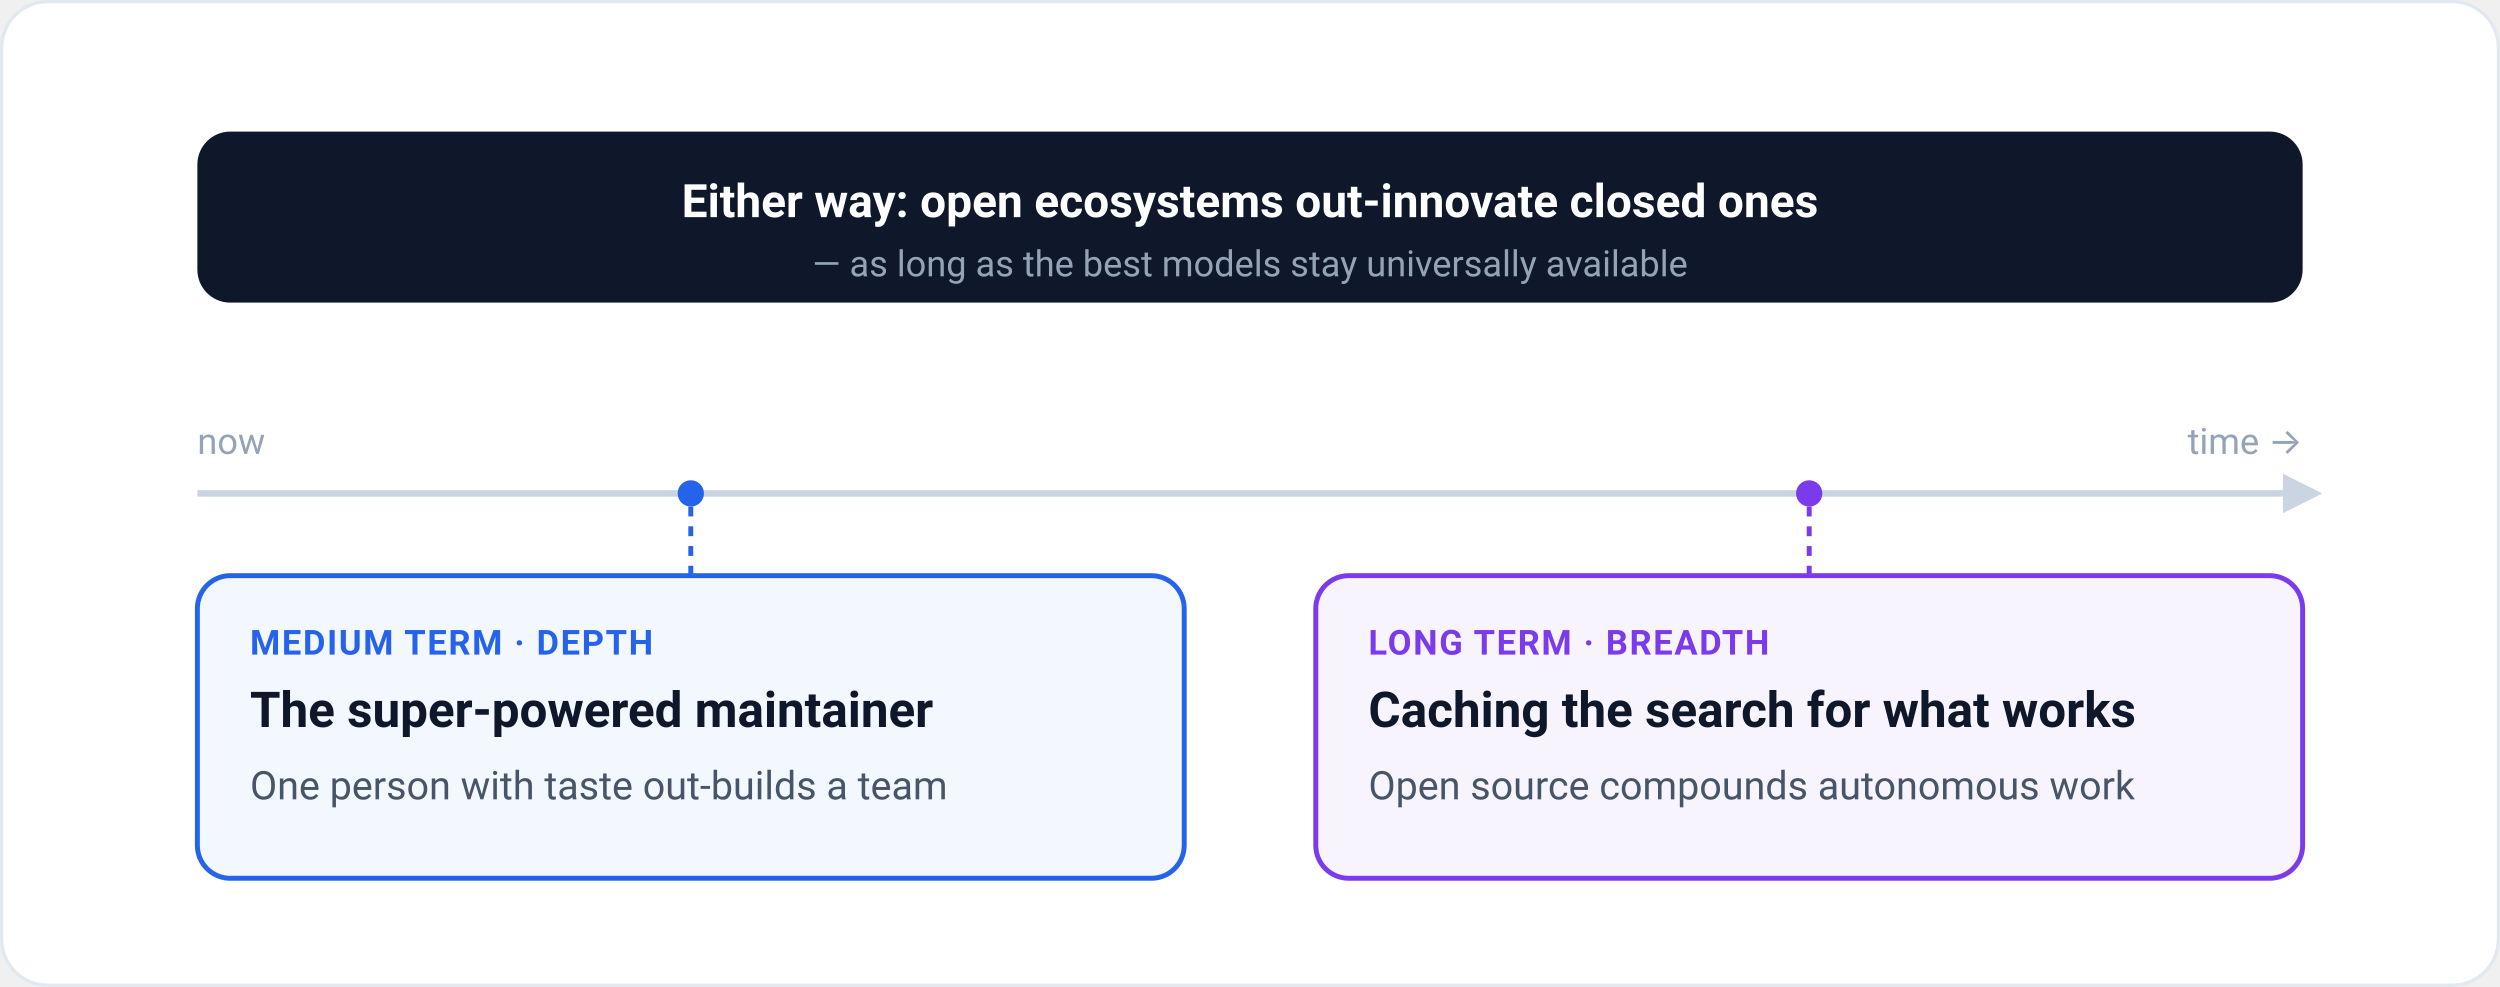
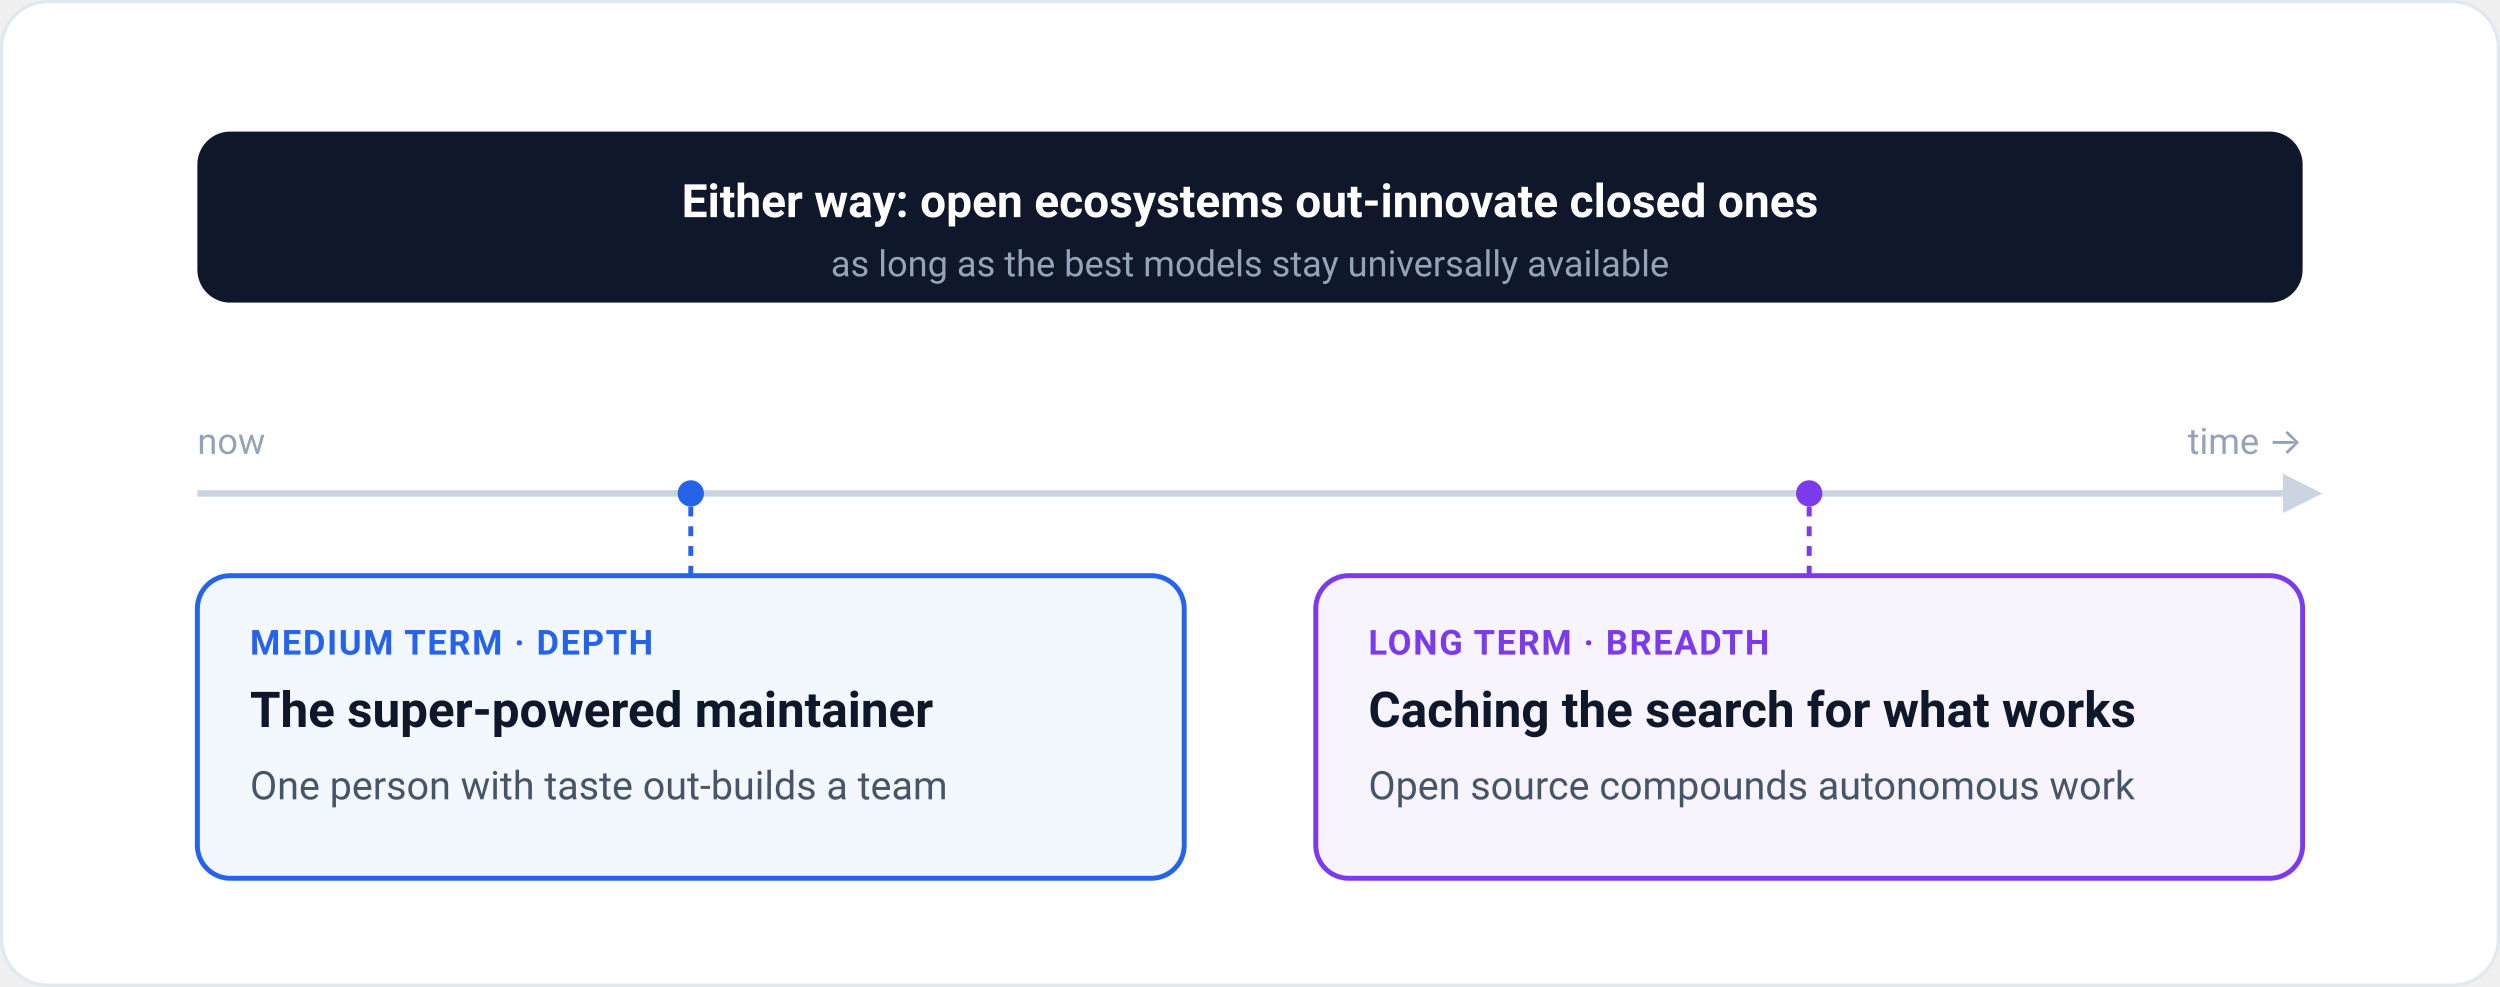
<svg xmlns="http://www.w3.org/2000/svg" viewBox="0 0 760 300" width="760" height="300" role="img" aria-label="A timeline showing the two answers for open source in the AI age: in the medium term, depth (super-powered maintainers with taste); in the long term, breadth (caching society's search for what works). Both feed the same conclusion, that open ecosystems out-innovate closed ones.">
  <rect x="0.5" y="0.5" width="759" height="299" rx="14" fill="#ffffff" stroke="#e2e8f0" />
  <line x1="60" y1="150" x2="694" y2="150" stroke="#cbd5e1" stroke-width="2" />
  <path d="M694,144 L706,150 L694,156 Z" fill="#cbd5e1" />
  <text x="60" y="138" font-size="11" fill="#94a3b8" font-family="system-ui,-apple-system,Segoe UI,Roboto,sans-serif">now</text>
  <text x="700" y="138" text-anchor="end" font-size="11" fill="#94a3b8" font-family="system-ui,-apple-system,Segoe UI,Roboto,sans-serif">time →</text>
  <rect x="60" y="175" width="300" height="92" rx="10" fill="#2563eb0d" stroke="#2563eb" stroke-width="1.5" />
  <text x="76" y="199" font-size="10.5" font-weight="700" fill="#2563eb" letter-spacing="0.5" font-family="system-ui,-apple-system,Segoe UI,Roboto,sans-serif">MEDIUM TERM · DEPTH</text>
  <text x="76" y="221" font-size="15" font-weight="700" fill="#0f172a" font-family="system-ui,-apple-system,Segoe UI,Roboto,sans-serif">The super-powered maintainer</text>
  <text x="76" y="243" font-size="12" fill="#475569" font-family="system-ui,-apple-system,Segoe UI,Roboto,sans-serif">One person with taste out-builds a team</text>
  <line x1="210.0" y1="175" x2="210.0" y2="150" stroke="#2563eb" stroke-width="1.5" stroke-dasharray="3,3" />
  <circle cx="210.0" cy="150" r="4" fill="#2563eb" />
  <rect x="400" y="175" width="300" height="92" rx="10" fill="#7c3aed0d" stroke="#7c3aed" stroke-width="1.5" />
  <text x="416" y="199" font-size="10.5" font-weight="700" fill="#7c3aed" letter-spacing="0.5" font-family="system-ui,-apple-system,Segoe UI,Roboto,sans-serif">LONG TERM · BREADTH</text>
  <text x="416" y="221" font-size="15" font-weight="700" fill="#0f172a" font-family="system-ui,-apple-system,Segoe UI,Roboto,sans-serif">Caching the search for what works</text>
  <text x="416" y="243" font-size="12" fill="#475569" font-family="system-ui,-apple-system,Segoe UI,Roboto,sans-serif">Open source compounds autonomous work</text>
  <line x1="550.0" y1="175" x2="550.0" y2="150" stroke="#7c3aed" stroke-width="1.5" stroke-dasharray="3,3" />
  <circle cx="550.0" cy="150" r="4" fill="#7c3aed" />
  <rect x="60" y="40" width="640" height="52" rx="10" fill="#0f172a" />
  <text x="380" y="66" text-anchor="middle" font-size="14" font-weight="700" fill="#ffffff" font-family="system-ui,-apple-system,Segoe UI,Roboto,sans-serif">Either way: open ecosystems out-innovate closed ones</text>
-   <text x="380" y="84" text-anchor="middle" font-size="11" fill="#94a3b8" font-family="system-ui,-apple-system,Segoe UI,Roboto,sans-serif">— as long as the best models stay universally available</text>
+   <text x="380" y="84" text-anchor="middle" font-size="11" fill="#94a3b8" font-family="system-ui,-apple-system,Segoe UI,Roboto,sans-serif">as long as the best models stay universally available</text>
  <path d="M210,175 L210,150" stroke="none" />
</svg>
